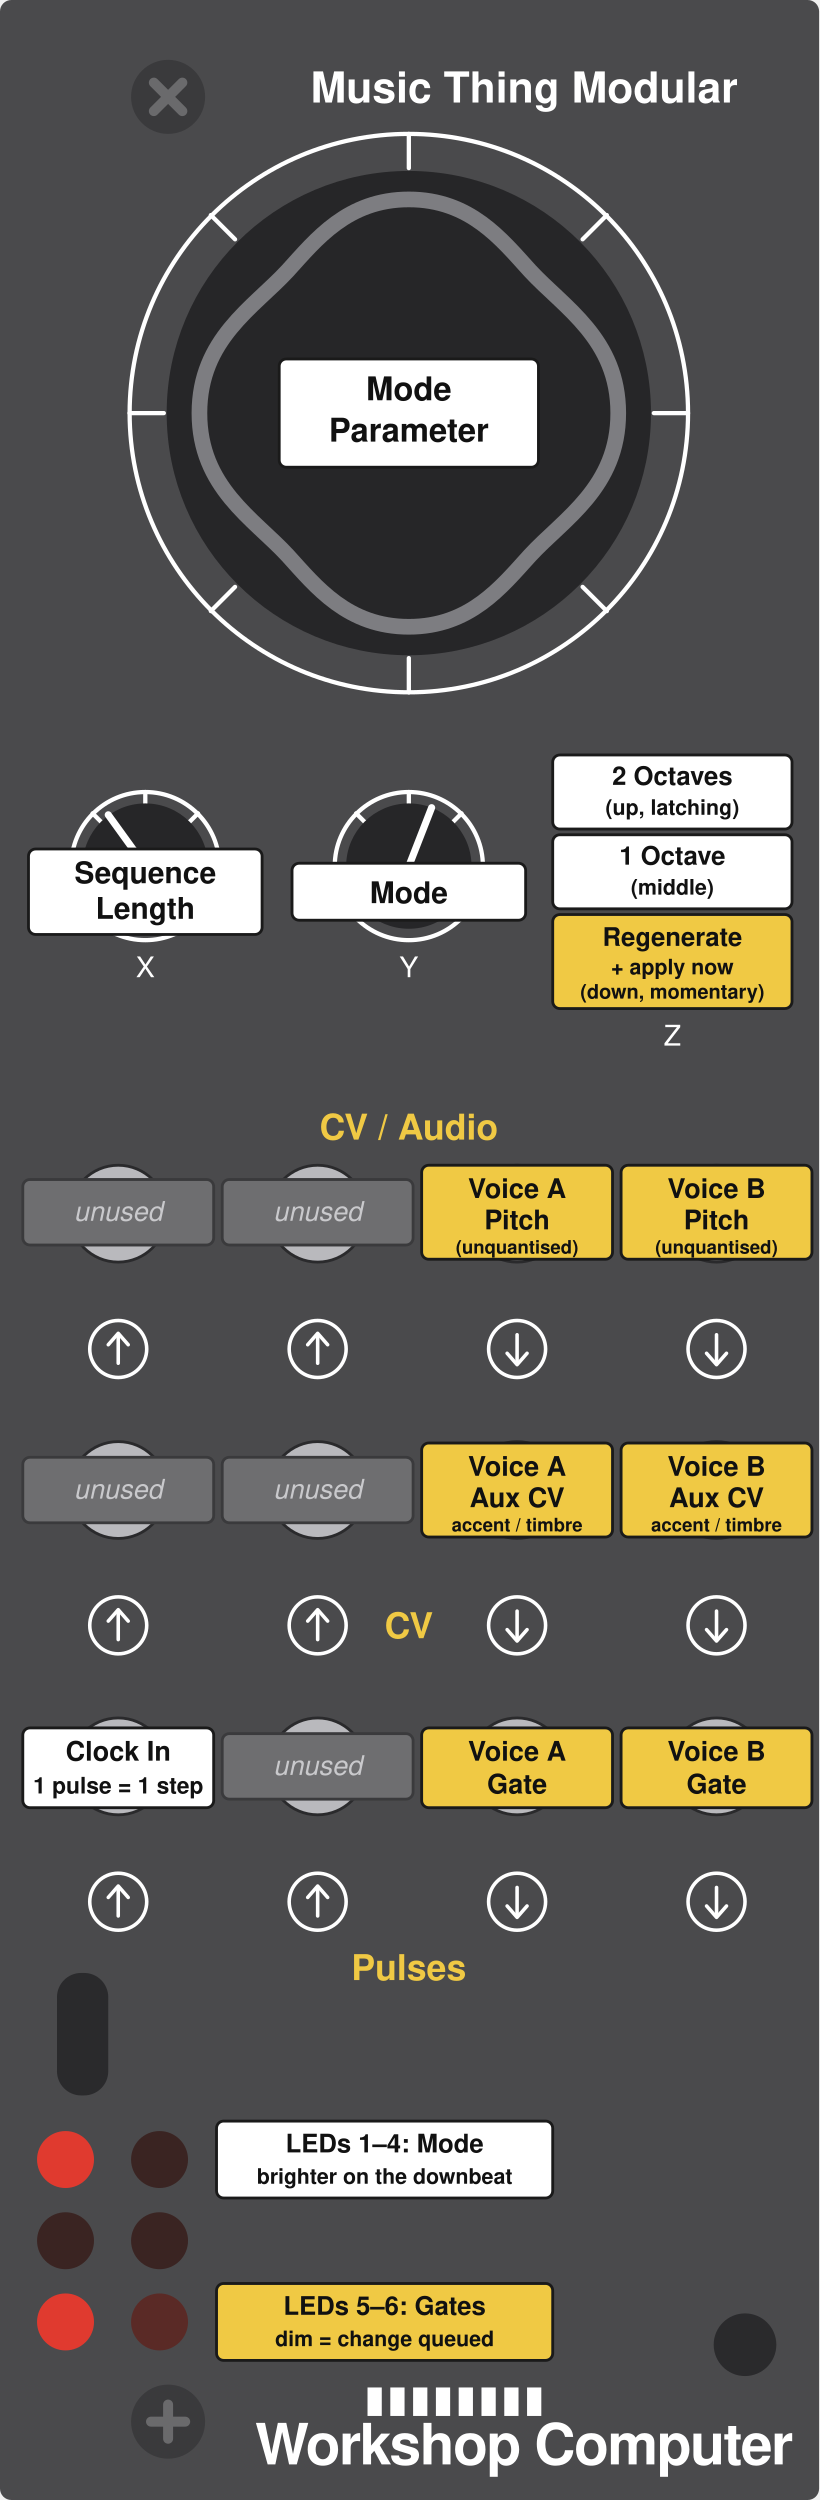
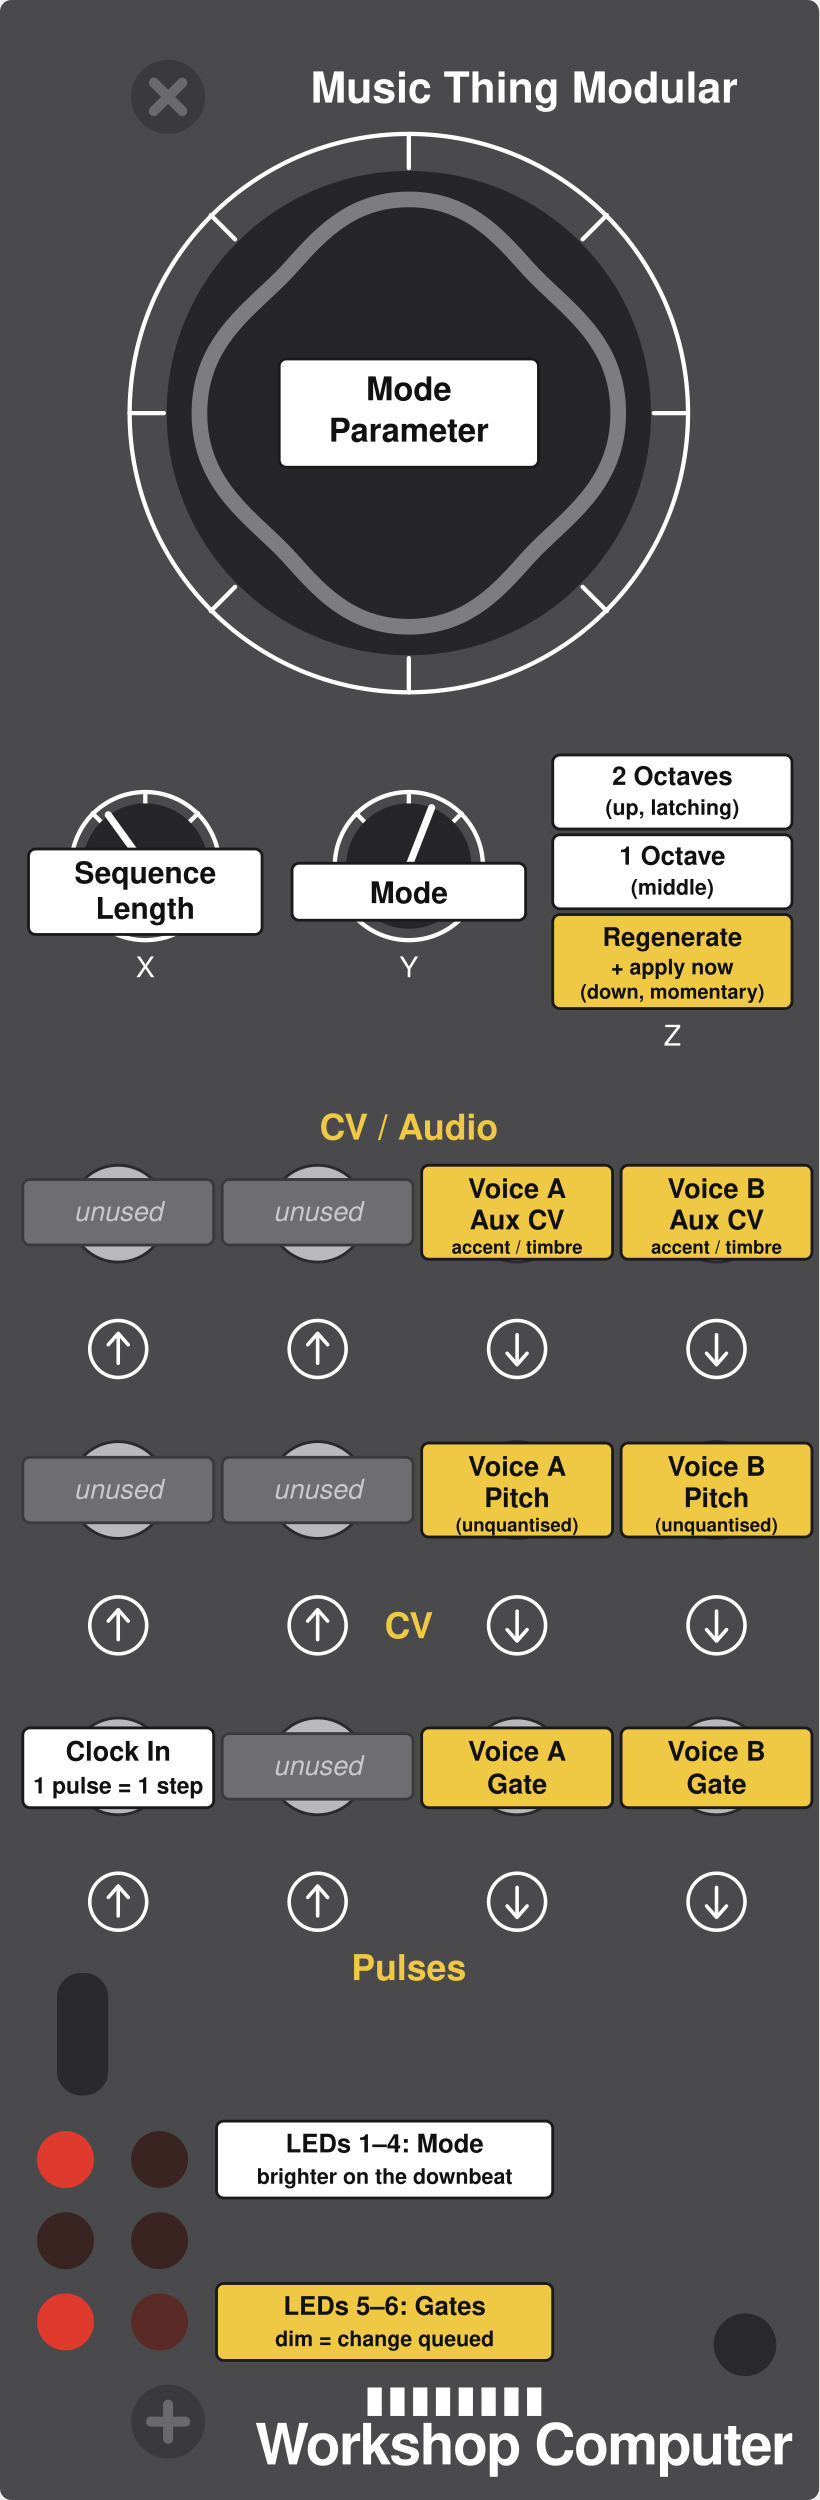
<svg xmlns="http://www.w3.org/2000/svg" width="575" height="1755" viewBox="0 0 575 1755" font-family="Helvetica Neue, Helvetica, Arial, sans-serif">
  <defs>
    <style>
      .panel      { fill: #4a4a4c; }
      .lbl        { fill: #ffffff; stroke: #1a1a1a; stroke-width: 2; }
      .lbl-out    { fill: #f0c944; stroke: #1a1a1a; stroke-width: 2; }
      .lbl-unused { fill: #6e6e70; stroke: #3a3a3c; stroke-width: 2; }
      .t          { fill: #111111; font-weight: 700; text-anchor: middle; }
      .t-unused   { fill: #c9c9cc; font-weight: 500; text-anchor: middle; font-style: italic; }
      .t-white    { fill: #ffffff; font-weight: 700; text-anchor: middle; }
      .t-gold     { fill: #f0c944; font-weight: 700; text-anchor: middle; }
      .t-axis     { fill: #ffffff; font-weight: 500; text-anchor: middle; }
      .knob-face  { fill: #262628; }
      .knob-ring  { fill: none; stroke: #ffffff; stroke-width: 3; }
      .tick       { stroke: #ffffff; stroke-width: 3; stroke-linecap: round; }
      .jack-out   { fill: #b9b9bd; stroke: #2a2a2c; stroke-width: 2; }
      .arrow-c    { fill: none; stroke: #ffffff; stroke-width: 2.5; }
      .arrow-g    { stroke: #ffffff; stroke-width: 2.5; stroke-linecap: round; }
    </style>
  </defs>
  <rect class="panel" width="575" height="1755" rx="8" />
  <circle cx="118" cy="68" r="26" fill="#3a3a3c" />
  <path d="M108 58 L128 78 M128 58 L108 78" stroke="#6a6a6c" stroke-width="7" stroke-linecap="round" />
  <text class="t-white" x="368" y="72" font-size="30">Music Thing Modular</text>
  <circle class="knob-ring" cx="287" cy="290" r="196" />
  <g class="tick">
    <line x1="287" y1="94" x2="287" y2="118" />
    <line x1="148" y1="151" x2="165" y2="168" />
    <line x1="91" y1="290" x2="115" y2="290" />
    <line x1="148" y1="429" x2="165" y2="412" />
    <line x1="287" y1="486" x2="287" y2="462" />
    <line x1="426" y1="429" x2="409" y2="412" />
    <line x1="483" y1="290" x2="459" y2="290" />
    <line x1="426" y1="151" x2="409" y2="168" />
  </g>
  <circle class="knob-face" cx="287" cy="290" r="170" />
  <path d="M287 140            C 330 140 352 168 372 190            C 396 216 434 238 434 290            C 434 342 396 364 372 390            C 352 412 330 440 287 440            C 244 440 222 412 202 390            C 178 364 140 342 140 290            C 140 238 178 216 202 190            C 222 168 244 140 287 140 Z" fill="none" stroke="#7d7d81" stroke-width="11" />
  <rect class="lbl" x="196" y="252" width="182" height="76" rx="5" />
  <text class="t" x="287" y="281" font-size="23">Mode</text>
  <text class="t" x="287" y="310" font-size="23">Parameter</text>
  <circle class="knob-ring" cx="102" cy="608" r="52" />
  <g class="tick">
    <line x1="102" y1="556" x2="102" y2="568" />
    <line x1="65" y1="571" x2="74" y2="580" />
    <line x1="50" y1="608" x2="62" y2="608" />
    <line x1="65" y1="645" x2="74" y2="636" />
    <line x1="139" y1="571" x2="130" y2="580" />
    <line x1="154" y1="608" x2="142" y2="608" />
    <line x1="139" y1="645" x2="130" y2="636" />
  </g>
  <circle class="knob-face" cx="102" cy="608" r="44" />
  <line x1="102" y1="608" x2="76" y2="572" stroke="#ffffff" stroke-width="5" stroke-linecap="round" />
  <rect class="lbl" x="20" y="596" width="164" height="60" rx="5" />
  <text class="t" x="102" y="620" font-size="21">Sequence</text>
  <text class="t" x="102" y="645" font-size="21">Length</text>
  <text class="t-axis" x="102" y="686" font-size="20">X</text>
  <circle class="knob-ring" cx="287" cy="608" r="52" />
  <g class="tick">
    <line x1="287" y1="556" x2="287" y2="568" />
    <line x1="250" y1="571" x2="259" y2="580" />
    <line x1="235" y1="608" x2="247" y2="608" />
    <line x1="250" y1="645" x2="259" y2="636" />
    <line x1="324" y1="571" x2="315" y2="580" />
    <line x1="339" y1="608" x2="327" y2="608" />
    <line x1="324" y1="645" x2="315" y2="636" />
  </g>
  <circle class="knob-face" cx="287" cy="608" r="44" />
  <line x1="287" y1="608" x2="303" y2="567" stroke="#ffffff" stroke-width="5" stroke-linecap="round" />
  <rect class="lbl" x="205" y="606" width="164" height="40" rx="5" />
  <text class="t" x="287" y="634" font-size="21">Mode</text>
  <text class="t-axis" x="287" y="686" font-size="20">Y</text>
  <rect class="lbl" x="388" y="530" width="168" height="52" rx="5" />
  <text class="t" x="472" y="551" font-size="18">2 Octaves</text>
  <text class="t" x="472" y="572" font-size="15">(up, latching)</text>
  <rect class="lbl" x="388" y="586" width="168" height="52" rx="5" />
  <text class="t" x="472" y="607" font-size="18">1 Octave</text>
  <text class="t" x="472" y="628" font-size="15">(middle)</text>
  <rect class="lbl-out" x="388" y="642" width="168" height="66" rx="5" />
  <text class="t" x="472" y="664" font-size="18">Regenerate</text>
  <text class="t" x="472" y="684" font-size="15">+ apply now</text>
  <text class="t" x="472" y="701" font-size="14">(down, momentary)</text>
  <text class="t-axis" x="472" y="734" font-size="20">Z</text>
  <text class="t-gold" x="287" y="800" font-size="25">CV / Audio</text>
  <g>
    <circle class="jack-out" cx="83" cy="852" r="34" />
    <circle cx="83" cy="852" r="19" fill="#2a2a2c" />
    <circle class="jack-out" cx="223" cy="852" r="34" />
    <circle cx="223" cy="852" r="19" fill="#2a2a2c" />
    <circle class="jack-out" cx="363" cy="852" r="34" />
    <circle cx="363" cy="852" r="19" fill="#2a2a2c" />
    <circle class="jack-out" cx="503" cy="852" r="34" />
    <circle cx="503" cy="852" r="19" fill="#2a2a2c" />
  </g>
  <rect class="lbl-unused" x="16" y="828" width="134" height="46" rx="5" />
  <text class="t-unused" x="83" y="857" font-size="19">unused</text>
  <rect class="lbl-unused" x="156" y="828" width="134" height="46" rx="5" />
  <text class="t-unused" x="223" y="857" font-size="19">unused</text>
  <rect class="lbl-out" x="296" y="818" width="134" height="66" rx="5" />
  <text class="t" x="363" y="841" font-size="19">Voice A</text>
-   <text class="t" x="363" y="863" font-size="19">Pitch</text>
-   <text class="t" x="363" y="880" font-size="13">(unquantised)</text>
+   <text class="t" x="363" y="863" font-size="19">Aux CV</text>
+   <text class="t" x="363" y="880" font-size="13">accent / timbre</text>
  <rect class="lbl-out" x="436" y="818" width="134" height="66" rx="5" />
  <text class="t" x="503" y="841" font-size="19">Voice B</text>
-   <text class="t" x="503" y="863" font-size="19">Pitch</text>
-   <text class="t" x="503" y="880" font-size="13">(unquantised)</text>
+   <text class="t" x="503" y="863" font-size="19">Aux CV</text>
+   <text class="t" x="503" y="880" font-size="13">accent / timbre</text>
  <g>
    <circle class="arrow-c" cx="83" cy="947" r="20" />
    <line class="arrow-g" x1="83" y1="957" x2="83" y2="937" />
    <path d="M76 944 L83 936 L90 944" fill="none" stroke="#ffffff" stroke-width="2.5" stroke-linecap="round" stroke-linejoin="round" />
    <circle class="arrow-c" cx="223" cy="947" r="20" />
    <line class="arrow-g" x1="223" y1="957" x2="223" y2="937" />
    <path d="M216 944 L223 936 L230 944" fill="none" stroke="#ffffff" stroke-width="2.5" stroke-linecap="round" stroke-linejoin="round" />
    <circle class="arrow-c" cx="363" cy="947" r="20" />
    <line class="arrow-g" x1="363" y1="937" x2="363" y2="957" />
    <path d="M356 950 L363 958 L370 950" fill="none" stroke="#ffffff" stroke-width="2.5" stroke-linecap="round" stroke-linejoin="round" />
    <circle class="arrow-c" cx="503" cy="947" r="20" />
    <line class="arrow-g" x1="503" y1="937" x2="503" y2="957" />
    <path d="M496 950 L503 958 L510 950" fill="none" stroke="#ffffff" stroke-width="2.5" stroke-linecap="round" stroke-linejoin="round" />
  </g>
  <g>
    <circle class="jack-out" cx="83" cy="1046" r="34" />
    <circle cx="83" cy="1046" r="19" fill="#2a2a2c" />
    <circle class="jack-out" cx="223" cy="1046" r="34" />
    <circle cx="223" cy="1046" r="19" fill="#2a2a2c" />
    <circle class="jack-out" cx="363" cy="1046" r="34" />
    <circle cx="363" cy="1046" r="19" fill="#2a2a2c" />
    <circle class="jack-out" cx="503" cy="1046" r="34" />
    <circle cx="503" cy="1046" r="19" fill="#2a2a2c" />
  </g>
  <rect class="lbl-unused" x="16" y="1023" width="134" height="46" rx="5" />
  <text class="t-unused" x="83" y="1052" font-size="19">unused</text>
  <rect class="lbl-unused" x="156" y="1023" width="134" height="46" rx="5" />
  <text class="t-unused" x="223" y="1052" font-size="19">unused</text>
  <rect class="lbl-out" x="296" y="1013" width="134" height="66" rx="5" />
  <text class="t" x="363" y="1036" font-size="19">Voice A</text>
-   <text class="t" x="363" y="1058" font-size="19">Aux CV</text>
-   <text class="t" x="363" y="1075" font-size="13">accent / timbre</text>
+   <text class="t" x="363" y="1058" font-size="19">Pitch</text>
+   <text class="t" x="363" y="1075" font-size="13">(unquantised)</text>
  <rect class="lbl-out" x="436" y="1013" width="134" height="66" rx="5" />
  <text class="t" x="503" y="1036" font-size="19">Voice B</text>
-   <text class="t" x="503" y="1058" font-size="19">Aux CV</text>
-   <text class="t" x="503" y="1075" font-size="13">accent / timbre</text>
+   <text class="t" x="503" y="1058" font-size="19">Pitch</text>
+   <text class="t" x="503" y="1075" font-size="13">(unquantised)</text>
  <text class="t-gold" x="287" y="1150" font-size="25">CV</text>
  <g>
    <circle class="arrow-c" cx="83" cy="1141" r="20" />
    <line class="arrow-g" x1="83" y1="1151" x2="83" y2="1131" />
    <path d="M76 1138 L83 1130 L90 1138" fill="none" stroke="#ffffff" stroke-width="2.5" stroke-linecap="round" stroke-linejoin="round" />
    <circle class="arrow-c" cx="223" cy="1141" r="20" />
    <line class="arrow-g" x1="223" y1="1151" x2="223" y2="1131" />
    <path d="M216 1138 L223 1130 L230 1138" fill="none" stroke="#ffffff" stroke-width="2.5" stroke-linecap="round" stroke-linejoin="round" />
    <circle class="arrow-c" cx="363" cy="1141" r="20" />
    <line class="arrow-g" x1="363" y1="1131" x2="363" y2="1151" />
    <path d="M356 1144 L363 1152 L370 1144" fill="none" stroke="#ffffff" stroke-width="2.5" stroke-linecap="round" stroke-linejoin="round" />
    <circle class="arrow-c" cx="503" cy="1141" r="20" />
    <line class="arrow-g" x1="503" y1="1131" x2="503" y2="1151" />
    <path d="M496 1144 L503 1152 L510 1144" fill="none" stroke="#ffffff" stroke-width="2.5" stroke-linecap="round" stroke-linejoin="round" />
  </g>
  <g>
    <circle class="jack-out" cx="83" cy="1240" r="34" />
    <circle cx="83" cy="1240" r="19" fill="#2a2a2c" />
    <circle class="jack-out" cx="223" cy="1240" r="34" />
    <circle cx="223" cy="1240" r="19" fill="#2a2a2c" />
    <circle class="jack-out" cx="363" cy="1240" r="34" />
    <circle cx="363" cy="1240" r="19" fill="#2a2a2c" />
    <circle class="jack-out" cx="503" cy="1240" r="34" />
    <circle cx="503" cy="1240" r="19" fill="#2a2a2c" />
  </g>
  <rect class="lbl" x="16" y="1213" width="134" height="56" rx="5" />
  <text class="t" x="83" y="1236" font-size="19">Clock In</text>
  <text class="t" x="83" y="1259" font-size="16">1 pulse = 1 step</text>
  <rect class="lbl-unused" x="156" y="1217" width="134" height="46" rx="5" />
  <text class="t-unused" x="223" y="1246" font-size="19">unused</text>
  <rect class="lbl-out" x="296" y="1213" width="134" height="56" rx="5" />
  <text class="t" x="363" y="1236" font-size="19">Voice A</text>
  <text class="t" x="363" y="1259" font-size="19">Gate</text>
  <rect class="lbl-out" x="436" y="1213" width="134" height="56" rx="5" />
  <text class="t" x="503" y="1236" font-size="19">Voice B</text>
  <text class="t" x="503" y="1259" font-size="19">Gate</text>
  <text class="t-gold" x="287" y="1390" font-size="25">Pulses</text>
  <g>
    <circle class="arrow-c" cx="83" cy="1335" r="20" />
    <line class="arrow-g" x1="83" y1="1345" x2="83" y2="1325" />
    <path d="M76 1332 L83 1324 L90 1332" fill="none" stroke="#ffffff" stroke-width="2.5" stroke-linecap="round" stroke-linejoin="round" />
    <circle class="arrow-c" cx="223" cy="1335" r="20" />
    <line class="arrow-g" x1="223" y1="1345" x2="223" y2="1325" />
    <path d="M216 1332 L223 1324 L230 1332" fill="none" stroke="#ffffff" stroke-width="2.5" stroke-linecap="round" stroke-linejoin="round" />
    <circle class="arrow-c" cx="363" cy="1335" r="20" />
    <line class="arrow-g" x1="363" y1="1325" x2="363" y2="1345" />
    <path d="M356 1338 L363 1346 L370 1338" fill="none" stroke="#ffffff" stroke-width="2.5" stroke-linecap="round" stroke-linejoin="round" />
    <circle class="arrow-c" cx="503" cy="1335" r="20" />
    <line class="arrow-g" x1="503" y1="1325" x2="503" y2="1345" />
    <path d="M496 1338 L503 1346 L510 1338" fill="none" stroke="#ffffff" stroke-width="2.5" stroke-linecap="round" stroke-linejoin="round" />
  </g>
  <rect x="40" y="1385" width="36" height="86" rx="17" fill="#2a2a2c" />
  <circle cx="46" cy="1516" r="20" fill="#e03a2f" />
  <circle cx="112" cy="1516" r="20" fill="#3a2422" />
  <circle cx="46" cy="1573" r="20" fill="#3a2422" />
  <circle cx="112" cy="1573" r="20" fill="#3a2422" />
  <circle cx="46" cy="1630" r="20" fill="#e03a2f" />
  <circle cx="112" cy="1630" r="20" fill="#5a2a26" />
  <rect class="lbl" x="152" y="1489" width="236" height="54" rx="5" />
  <text class="t" x="270" y="1511" font-size="18">LEDs 1–4: Mode</text>
  <text class="t" x="270" y="1533" font-size="15">brighter on the downbeat</text>
  <rect class="lbl-out" x="152" y="1603" width="236" height="54" rx="5" />
  <text class="t" x="270" y="1625" font-size="18">LEDs 5–6: Gates</text>
  <text class="t" x="270" y="1647" font-size="15">dim = change queued</text>
  <rect x="243" y="1631" width="186" height="30" rx="4" fill="#2a2a2c" opacity="0.0" />
  <circle cx="523" cy="1646" r="22" fill="#2a2a2c" />
  <g fill="#ffffff">
    <rect x="258" y="1676" width="10" height="20" />
    <rect x="274" y="1676" width="10" height="20" />
    <rect x="290" y="1676" width="10" height="20" />
    <rect x="306" y="1676" width="10" height="20" />
    <rect x="322" y="1676" width="10" height="20" />
    <rect x="338" y="1676" width="10" height="20" />
    <rect x="354" y="1676" width="10" height="20" />
    <rect x="370" y="1676" width="10" height="20" />
  </g>
  <text class="t-white" x="368" y="1730" font-size="40" letter-spacing="-1">Workshop Computer</text>
  <circle cx="118" cy="1700" r="26" fill="#3a3a3c" />
  <path d="M118 1688 L118 1712 M106 1700 L130 1700" stroke="#6a6a6c" stroke-width="7" stroke-linecap="round" />
</svg>
